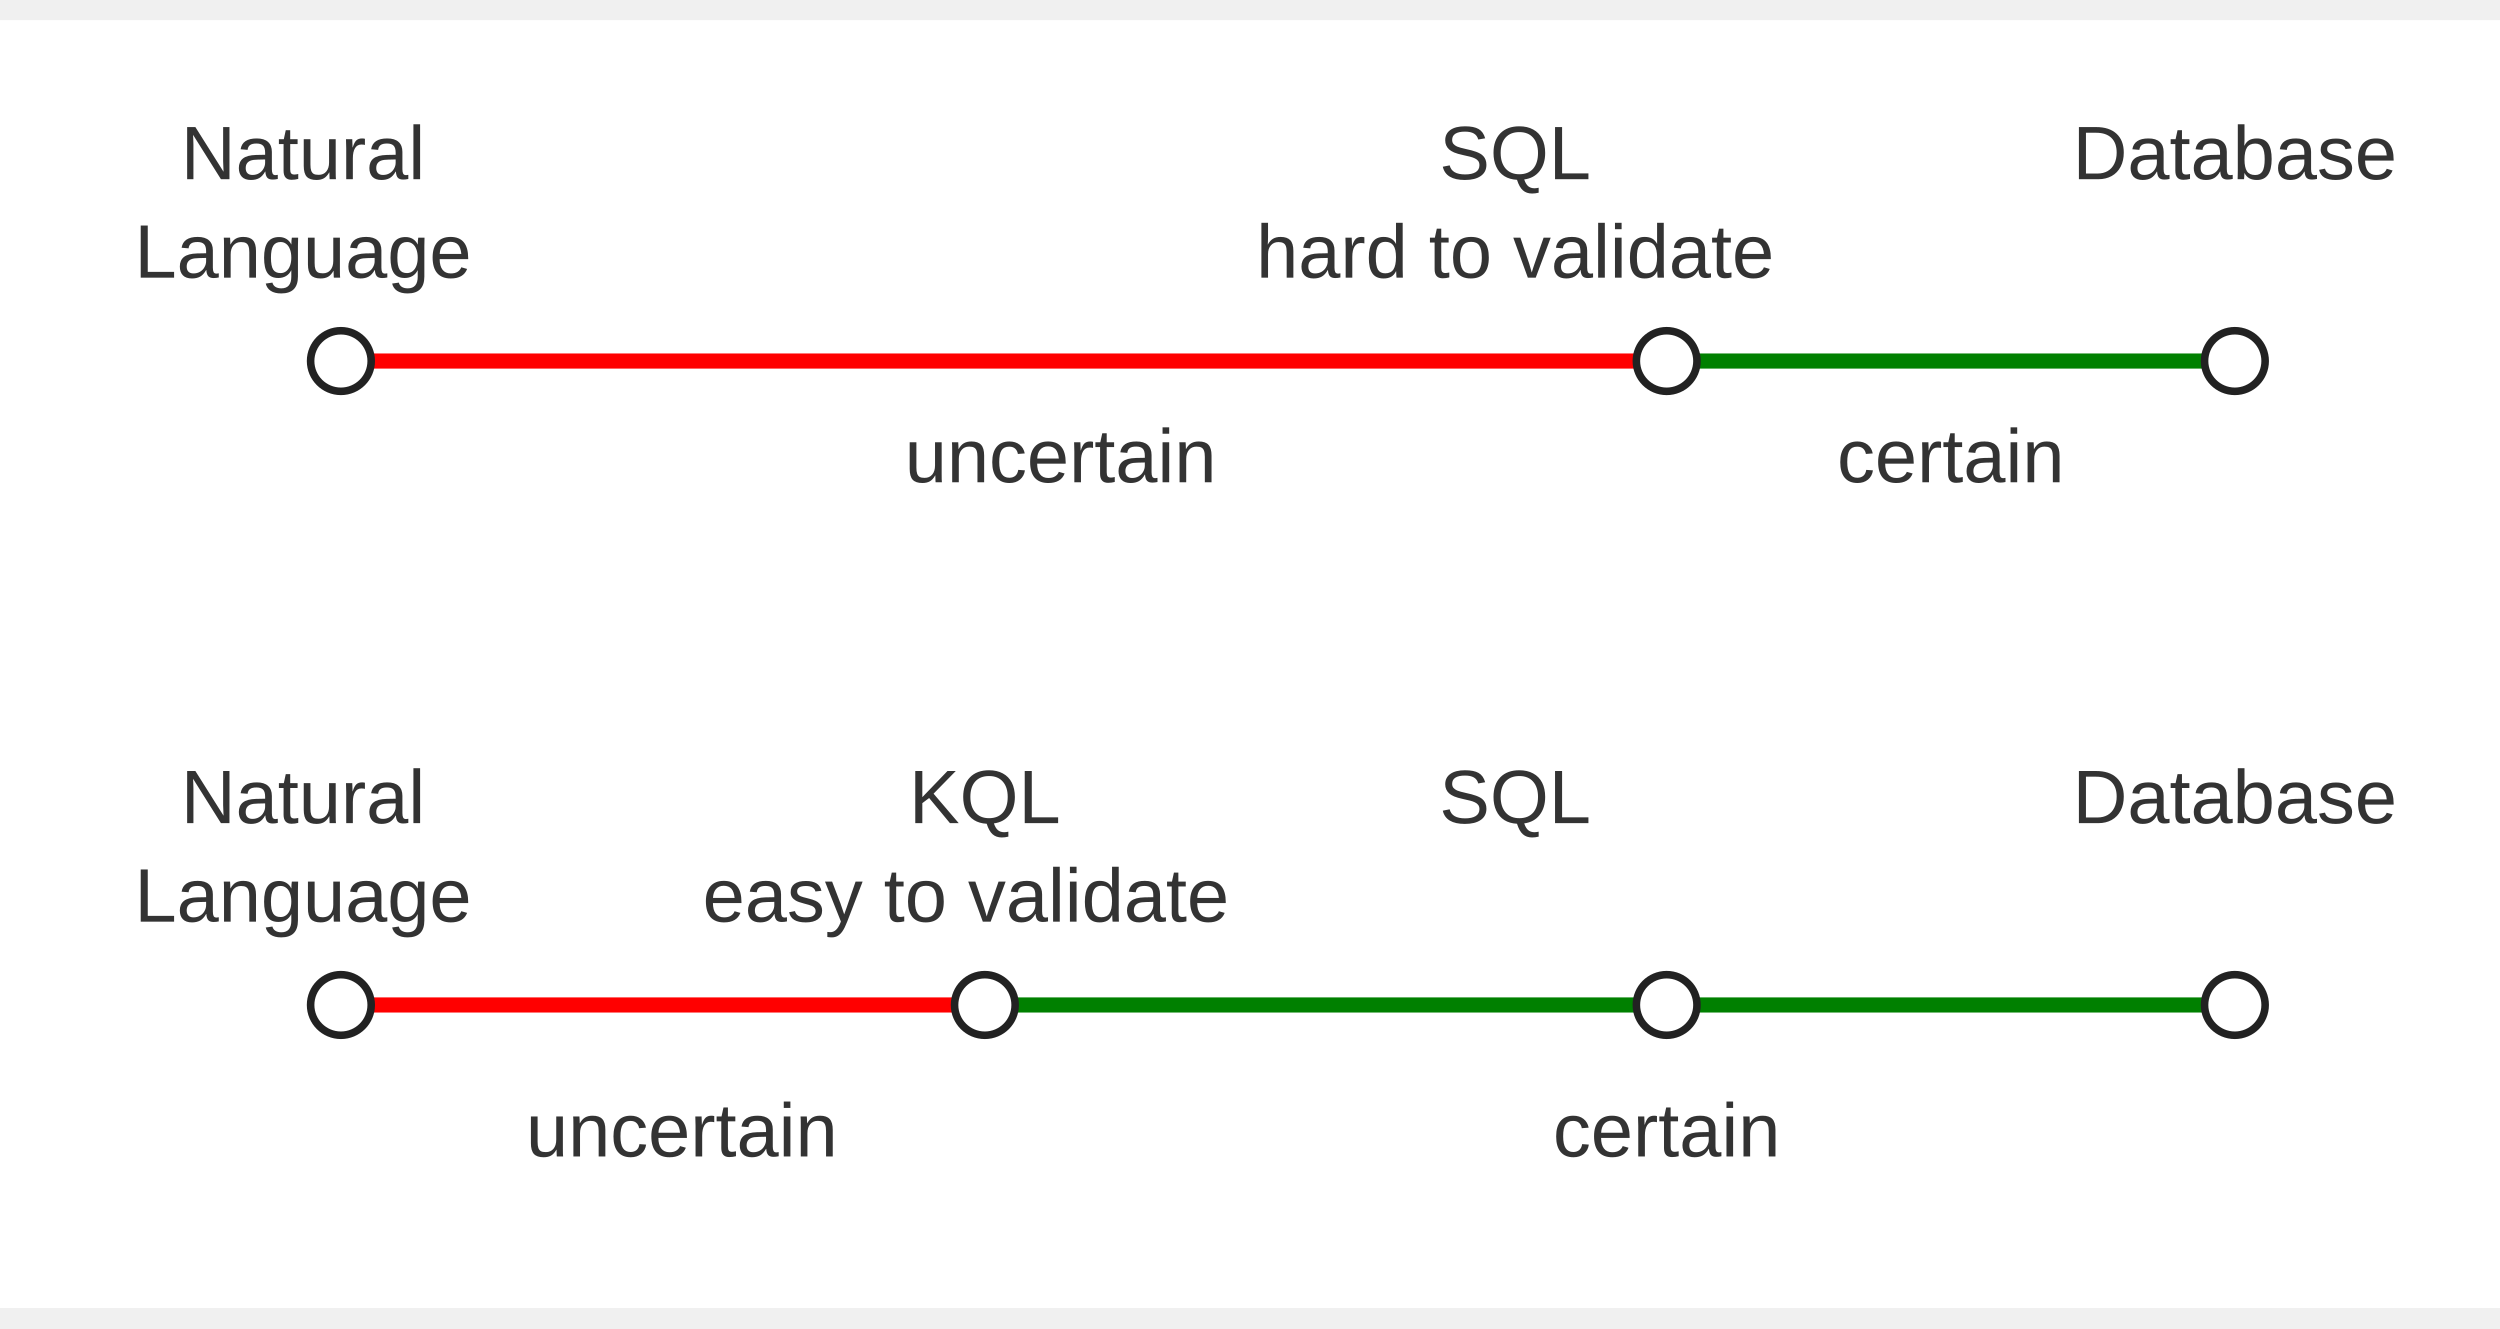
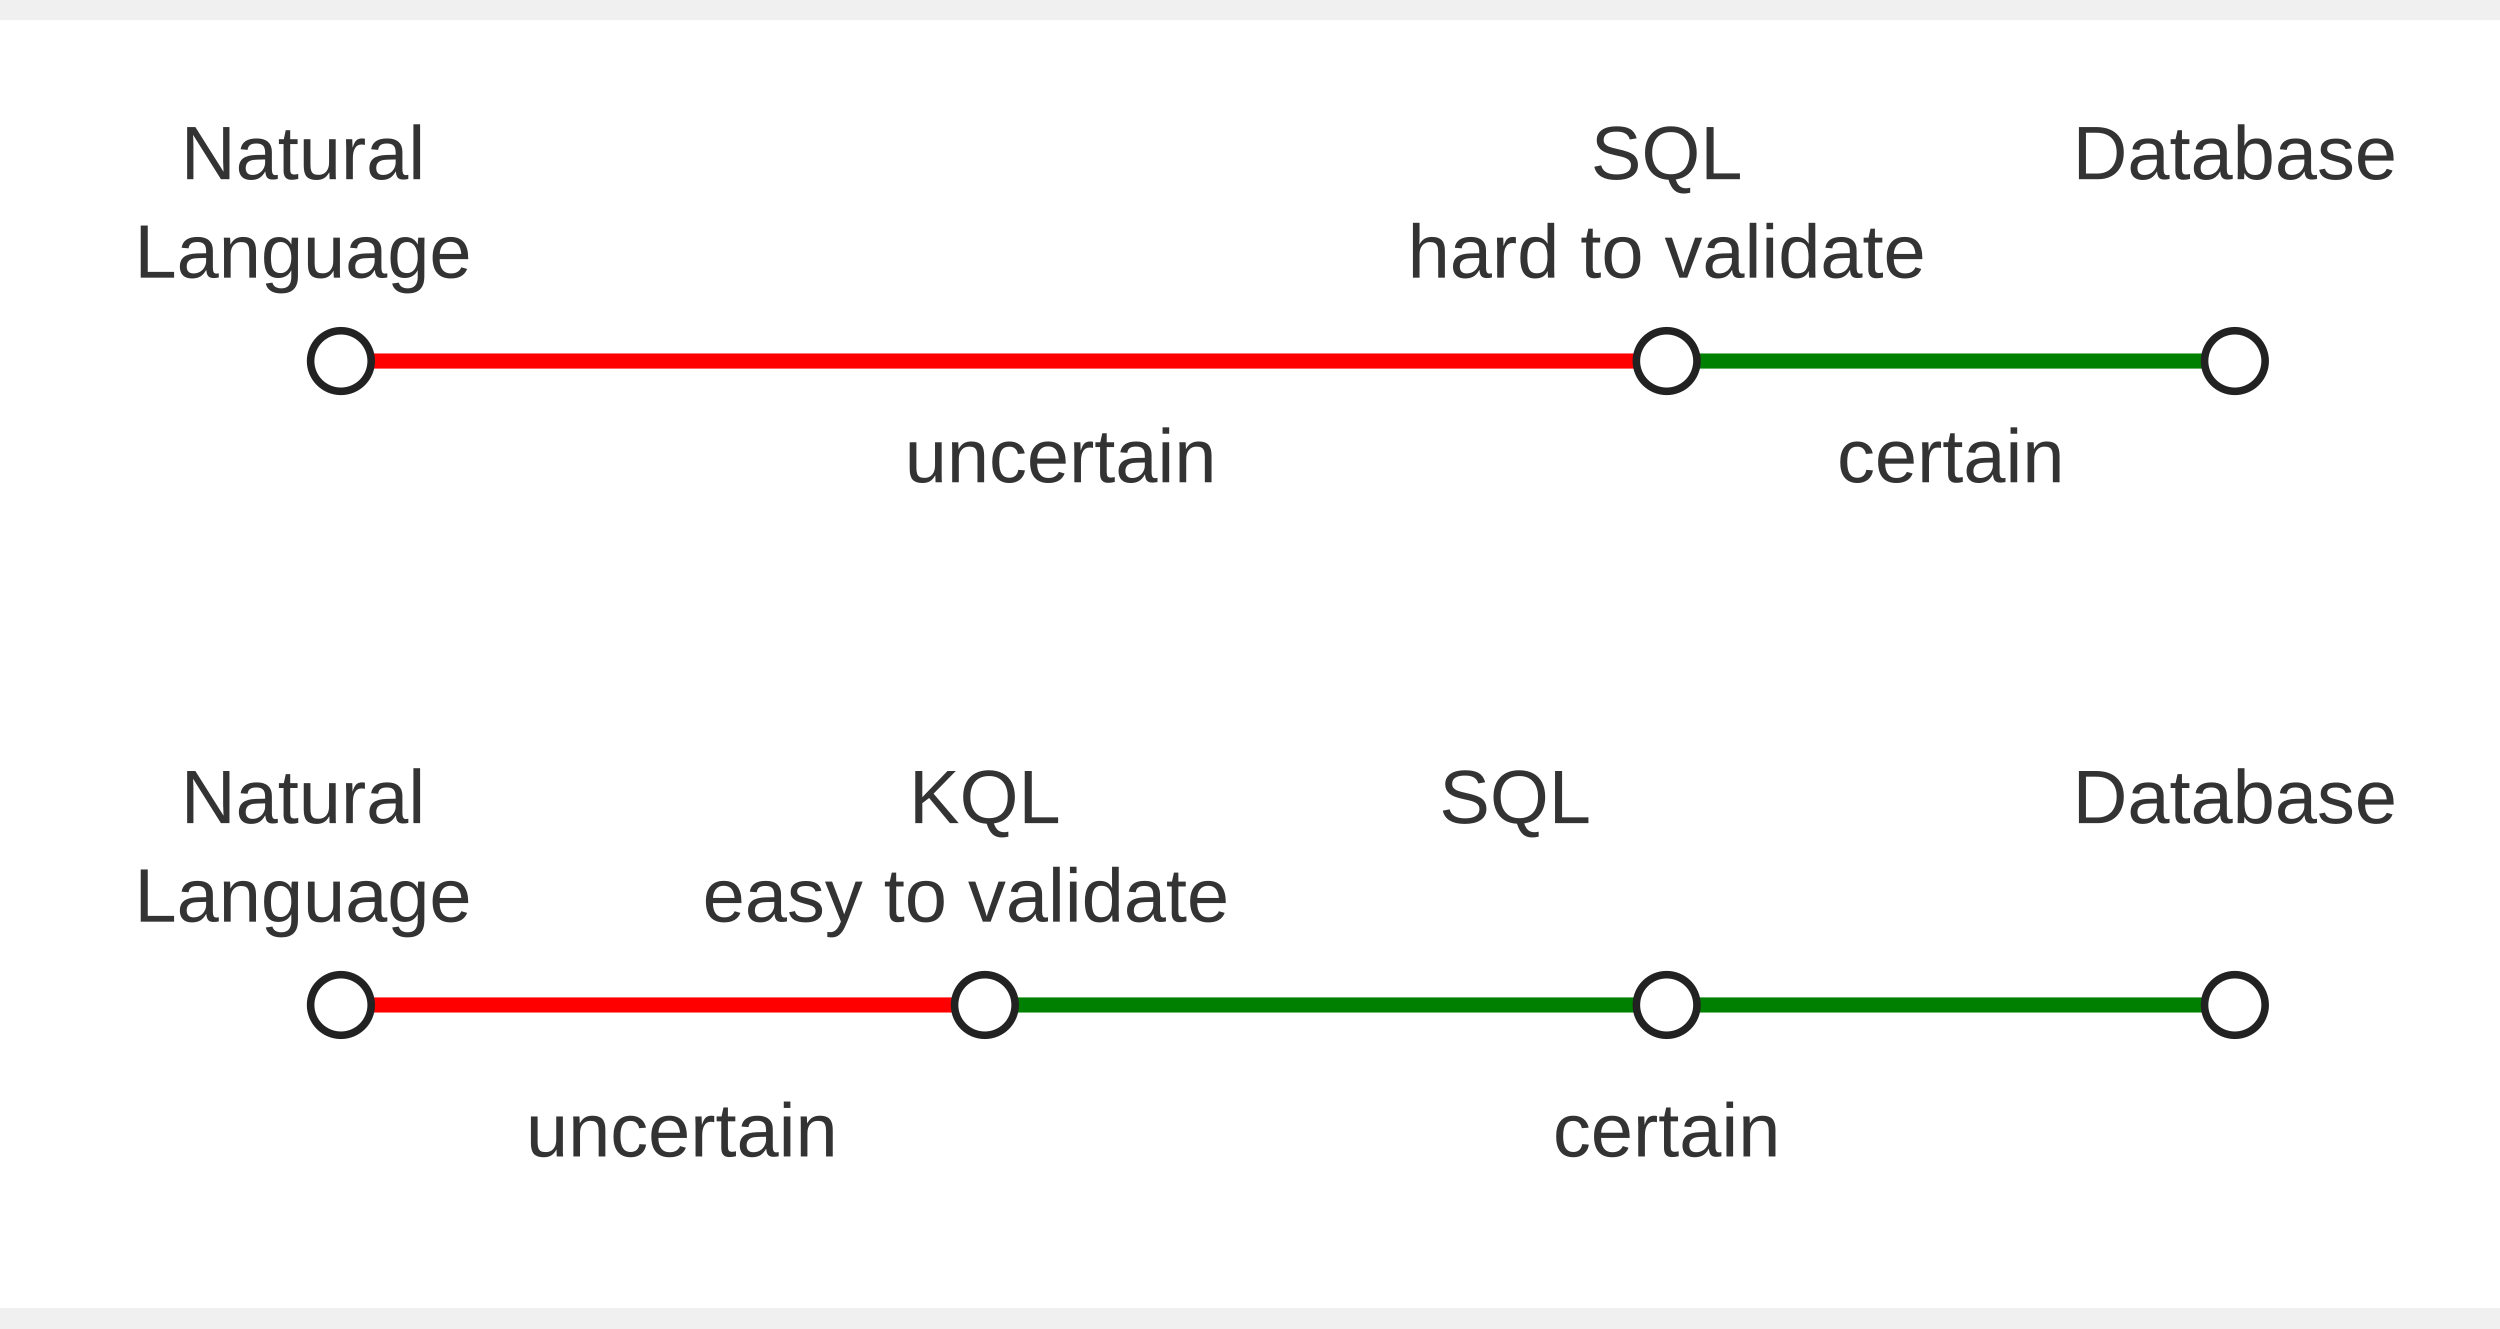
<svg xmlns="http://www.w3.org/2000/svg" viewBox="0 0 660 340" width="640" height="340">
  <rect width="100%" height="100%" fill="white" />
  <text x="590" y="42" font-family="Arial, Helvetica, sans-serif" font-size="20" text-anchor="middle" fill="#333">Database</text>
  <text x="80" y="42" font-family="Arial, Helvetica, sans-serif" font-size="20" text-anchor="middle" fill="#333">Natural</text>
  <text x="80" y="68" font-family="Arial, Helvetica, sans-serif" font-size="20" text-anchor="middle" fill="#333">Language</text>
-   <text x="400" y="42" font-family="Arial, Helvetica, sans-serif" font-size="20" text-anchor="middle" fill="#333">SQL</text>
-   <text x="400" y="68" font-family="Arial, Helvetica, sans-serif" font-size="20" text-anchor="middle" fill="#333">hard to validate</text>
+   <text x="440" y="42" font-family="Arial, Helvetica, sans-serif" font-size="20" text-anchor="middle" fill="#333">SQL</text>
+   <text x="440" y="68" font-family="Arial, Helvetica, sans-serif" font-size="20" text-anchor="middle" fill="#333">hard to validate</text>
  <line x1="90" y1="90" x2="440" y2="90" stroke="red" stroke-width="4" stroke-linecap="round" />
  <line x1="440" y1="90" x2="590" y2="90" stroke="green" stroke-width="4" stroke-linecap="round" />
  <circle cx="90" cy="90" r="8" fill="#fff" stroke="#222" stroke-width="2" />
  <circle cx="440" cy="90" r="8" fill="#fff" stroke="#222" stroke-width="2" />
  <circle cx="590" cy="90" r="8" fill="#fff" stroke="#222" stroke-width="2" />
  <text x="280" y="122" font-family="Arial, Helvetica, sans-serif" font-size="20" text-anchor="middle" fill="#333">uncertain</text>
  <text x="515" y="122" font-family="Arial, Helvetica, sans-serif" font-size="20" text-anchor="middle" fill="#333">certain</text>
  <text x="590" y="212" font-family="Arial, Helvetica, sans-serif" font-size="20" text-anchor="middle" fill="#333">Database</text>
  <text x="80" y="212" font-family="Arial, Helvetica, sans-serif" font-size="20" text-anchor="middle" fill="#333">Natural</text>
  <text x="80" y="238" font-family="Arial, Helvetica, sans-serif" font-size="20" text-anchor="middle" fill="#333">Language</text>
  <text x="260" y="212" font-family="Arial, Helvetica, sans-serif" font-size="20" text-anchor="middle" fill="#333">KQL</text>
  <text x="255" y="238" font-family="Arial, Helvetica, sans-serif" font-size="20" text-anchor="middle" fill="#333">easy to validate</text>
  <text x="400" y="212" font-family="Arial, Helvetica, sans-serif" font-size="20" text-anchor="middle" fill="#333">SQL</text>
  <line x1="90" y1="260" x2="260" y2="260" stroke="red" stroke-width="4" stroke-linecap="round" />
  <line x1="260" y1="260" x2="590" y2="260" stroke="green" stroke-width="4" stroke-linecap="round" />
  <circle cx="90" cy="260" r="8" fill="#fff" stroke="#222" stroke-width="2" />
  <circle cx="260" cy="260" r="8" fill="#fff" stroke="#222" stroke-width="2" />
  <circle cx="440" cy="260" r="8" fill="#fff" stroke="#222" stroke-width="2" />
  <circle cx="590" cy="260" r="8" fill="#fff" stroke="#222" stroke-width="2" />
  <text x="180" y="300" font-family="Arial, Helvetica, sans-serif" font-size="20" text-anchor="middle" fill="#333">uncertain</text>
  <text x="440" y="300" font-family="Arial, Helvetica, sans-serif" font-size="20" text-anchor="middle" fill="#333">certain</text>
</svg>
